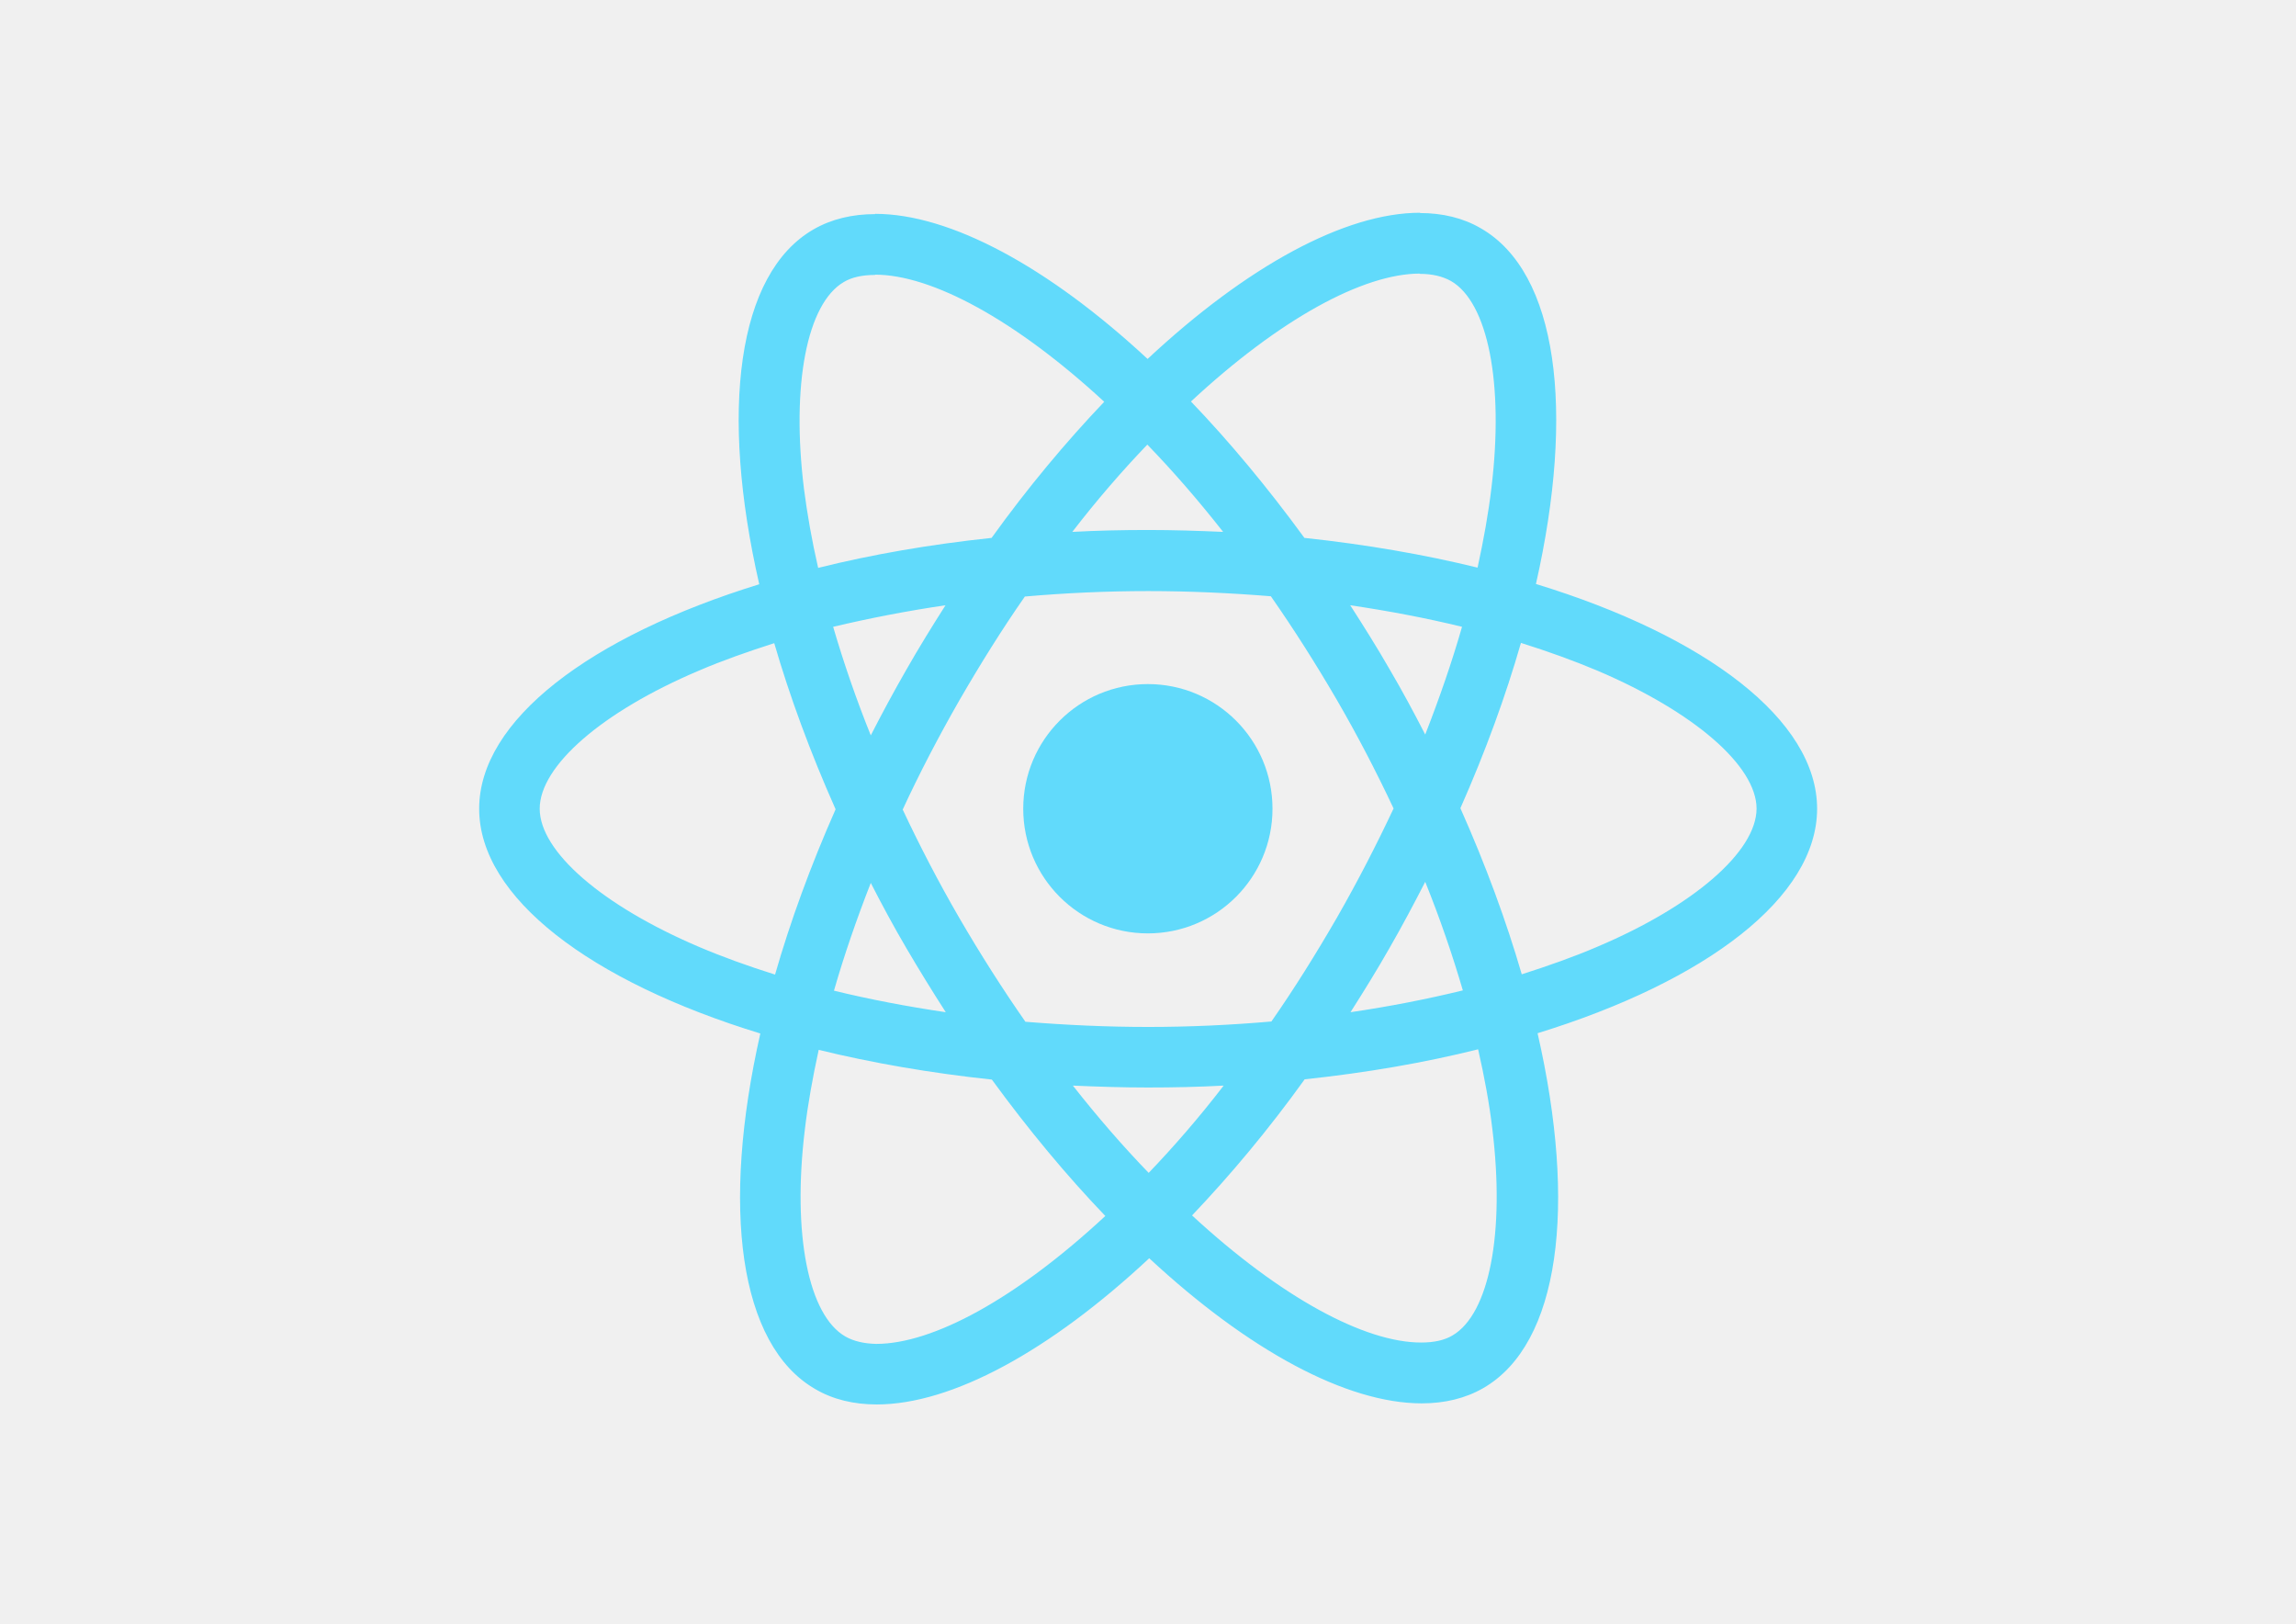
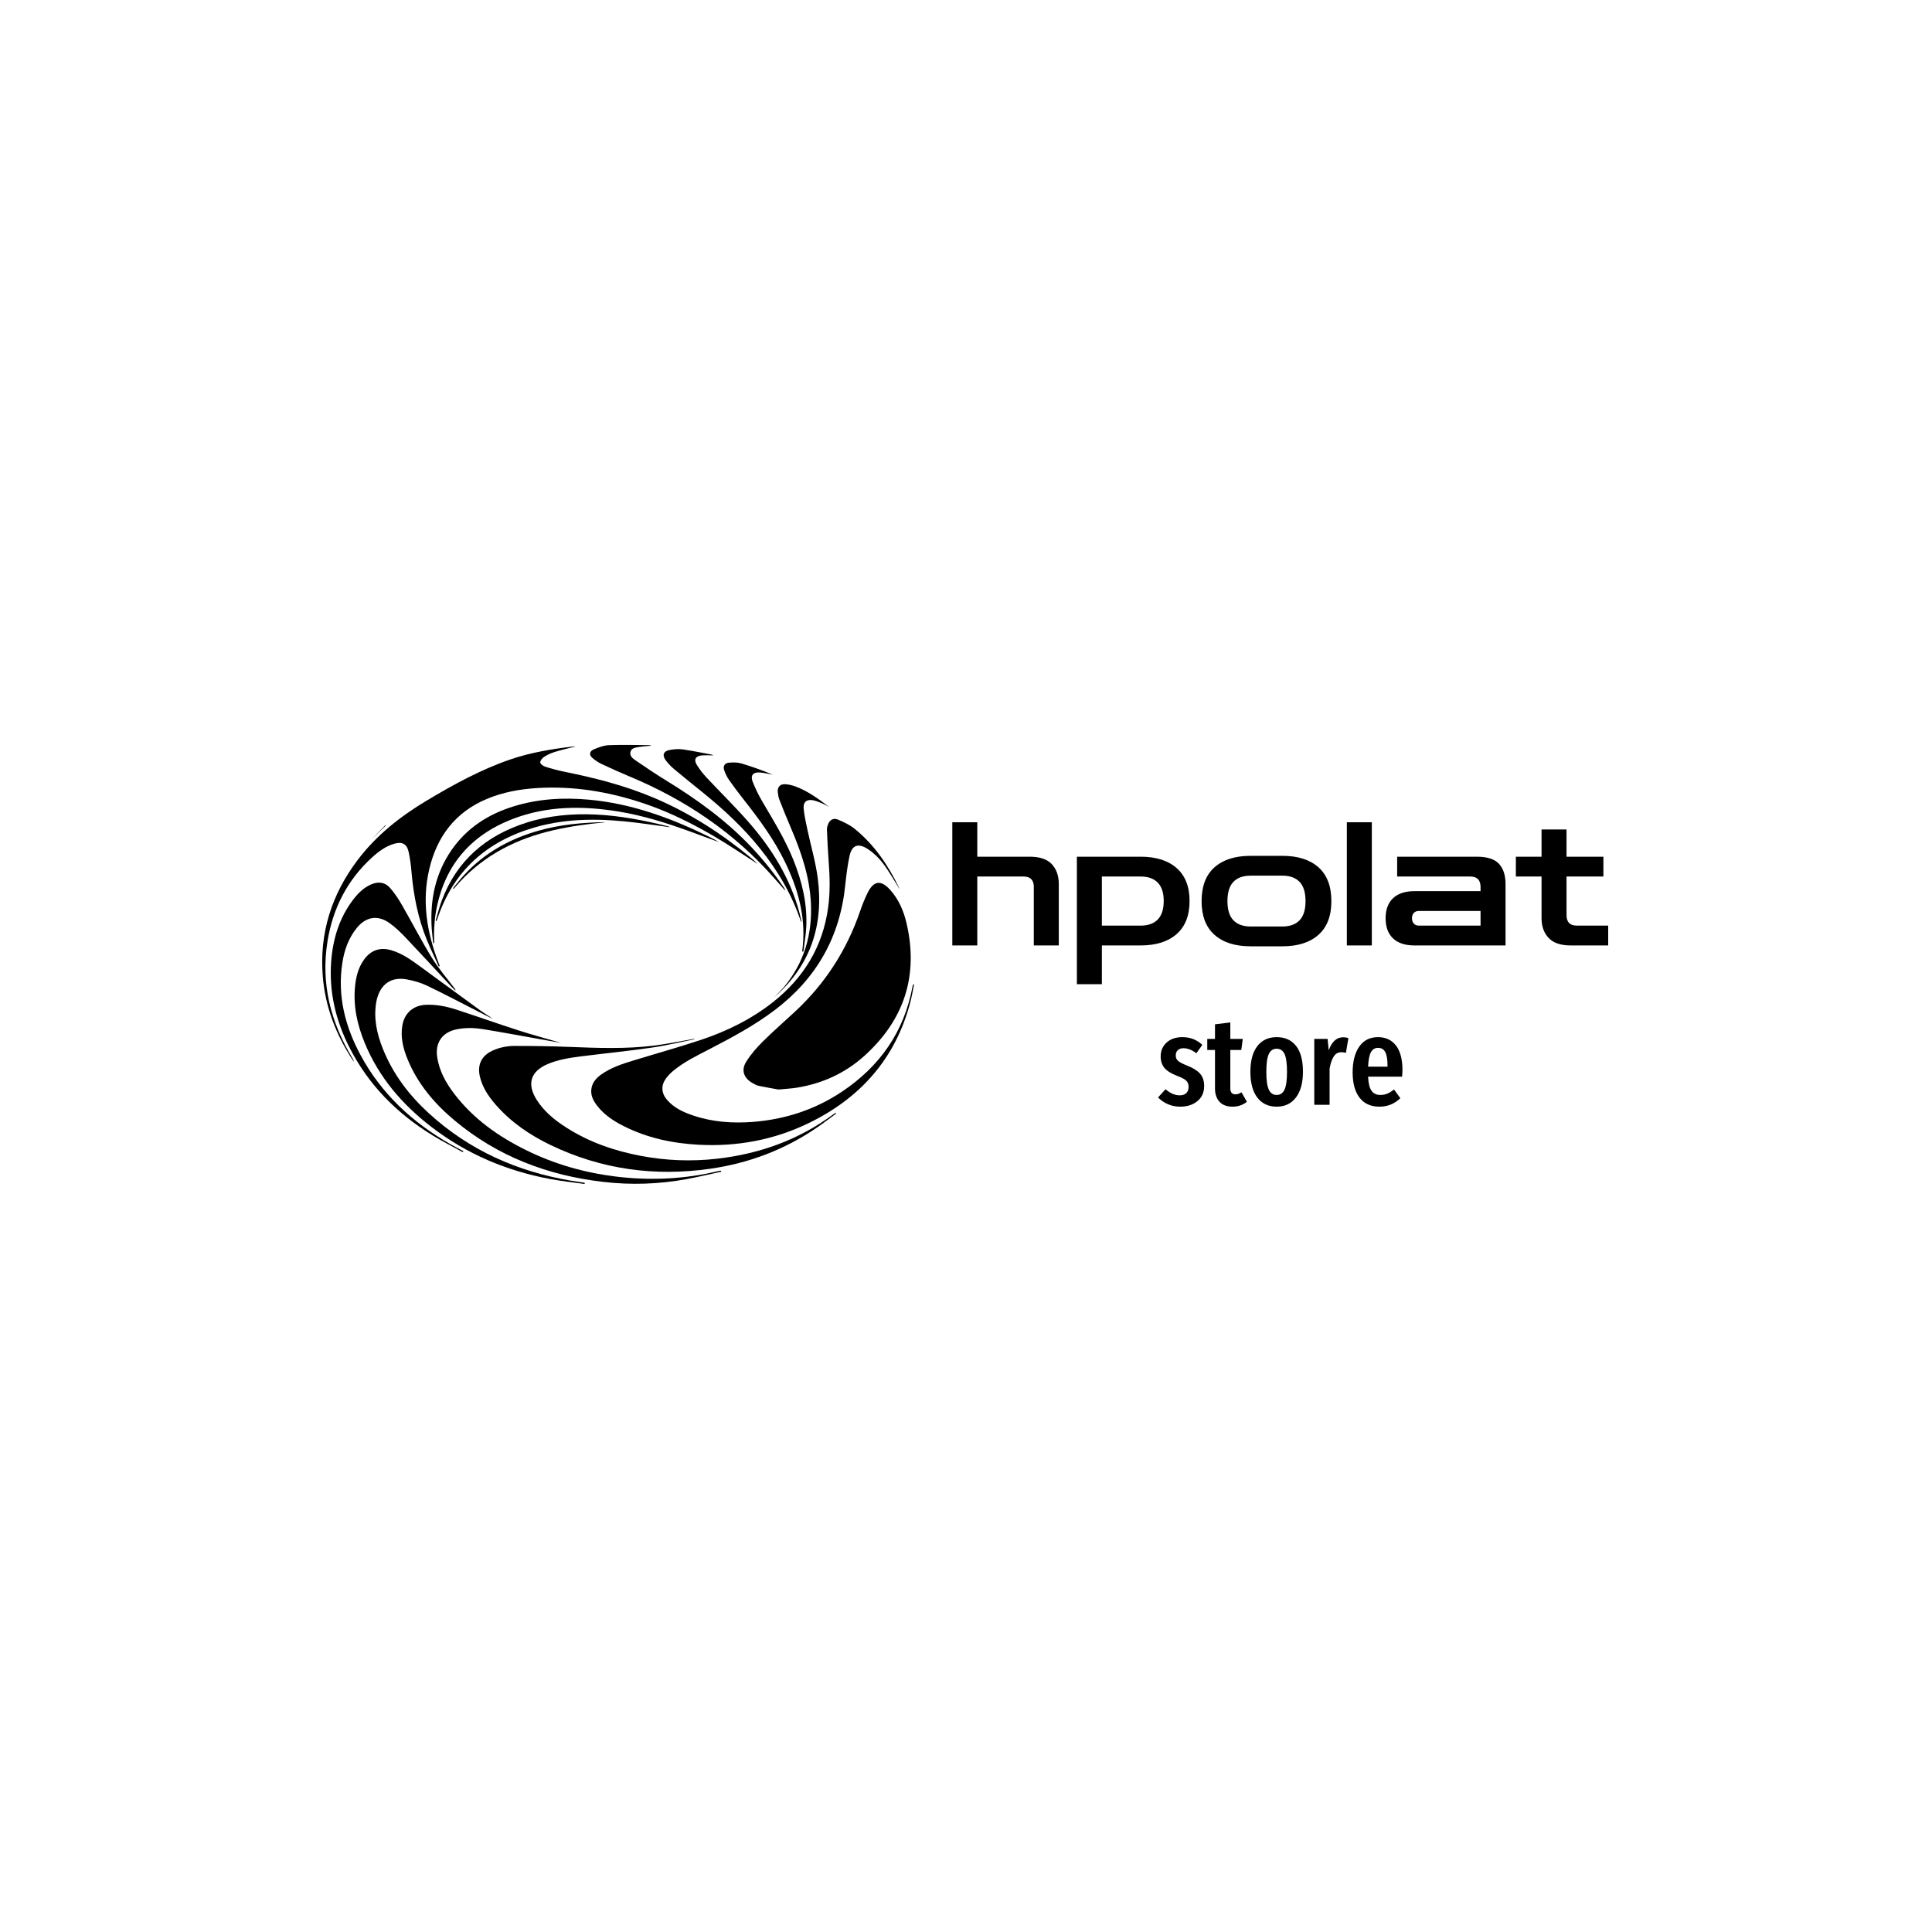
- <svg xmlns="http://www.w3.org/2000/svg" viewBox="0 0 841.9 595.3">
-   <g fill="#61DAFB">
-     <path d="M666.3 296.5c0-32.5-40.7-63.3-103.1-82.4 14.4-63.6 8-114.2-20.2-130.4-6.5-3.8-14.1-5.6-22.4-5.6v22.3c4.6 0 8.3.9 11.4 2.6 13.6 7.8 19.5 37.5 14.9 75.7-1.1 9.4-2.9 19.3-5.1 29.4-19.6-4.8-41-8.5-63.5-10.9-13.5-18.5-27.5-35.3-41.6-50 32.6-30.3 63.2-46.9 84-46.9V78c-27.5 0-63.5 19.6-99.9 53.6-36.4-33.8-72.4-53.2-99.9-53.2v22.3c20.7 0 51.4 16.5 84 46.6-14 14.7-28 31.4-41.3 49.9-22.6 2.4-44 6.1-63.6 11-2.3-10-4-19.7-5.2-29-4.7-38.2 1.1-67.9 14.6-75.8 3-1.8 6.9-2.6 11.5-2.6V78.5c-8.4 0-16 1.8-22.6 5.6-28.1 16.2-34.4 66.7-19.9 130.1-62.2 19.2-102.7 49.9-102.7 82.3 0 32.5 40.7 63.3 103.1 82.4-14.4 63.6-8 114.2 20.2 130.4 6.5 3.8 14.1 5.6 22.5 5.6 27.5 0 63.5-19.6 99.9-53.6 36.4 33.8 72.4 53.2 99.9 53.2 8.4 0 16-1.8 22.6-5.6 28.1-16.2 34.4-66.7 19.9-130.1 62-19.1 102.5-49.9 102.5-82.3zm-130.2-66.7c-3.7 12.9-8.3 26.2-13.5 39.5-4.1-8-8.4-16-13.1-24-4.6-8-9.5-15.8-14.4-23.4 14.2 2.1 27.9 4.7 41 7.9zm-45.8 106.5c-7.8 13.5-15.8 26.3-24.1 38.2-14.9 1.3-30 2-45.2 2-15.1 0-30.2-.7-45-1.9-8.3-11.9-16.4-24.6-24.2-38-7.6-13.1-14.5-26.4-20.8-39.8 6.2-13.4 13.2-26.8 20.7-39.9 7.8-13.5 15.8-26.3 24.1-38.2 14.9-1.3 30-2 45.2-2 15.1 0 30.2.7 45 1.9 8.3 11.9 16.4 24.6 24.2 38 7.6 13.1 14.5 26.4 20.8 39.8-6.3 13.4-13.2 26.8-20.7 39.9zm32.3-13c5.4 13.4 10 26.8 13.8 39.8-13.1 3.2-26.9 5.9-41.2 8 4.9-7.7 9.8-15.6 14.4-23.7 4.6-8 8.9-16.1 13-24.1zM421.2 430c-9.3-9.6-18.6-20.3-27.8-32 9 .4 18.2.7 27.5.7 9.4 0 18.7-.2 27.8-.7-9 11.7-18.3 22.4-27.5 32zm-74.4-58.9c-14.2-2.1-27.9-4.7-41-7.9 3.7-12.9 8.3-26.2 13.5-39.5 4.1 8 8.4 16 13.1 24 4.7 8 9.5 15.8 14.4 23.4zM420.7 163c9.3 9.6 18.6 20.3 27.8 32-9-.4-18.2-.7-27.5-.7-9.4 0-18.7.2-27.8.7 9-11.7 18.3-22.4 27.5-32zm-74 58.9c-4.9 7.7-9.8 15.6-14.4 23.7-4.6 8-8.9 16-13 24-5.4-13.4-10-26.8-13.8-39.8 13.1-3.1 26.9-5.8 41.2-7.9zm-90.5 125.2c-35.4-15.1-58.3-34.9-58.3-50.6 0-15.7 22.9-35.6 58.3-50.6 8.6-3.7 18-7 27.7-10.1 5.7 19.6 13.2 40 22.5 60.9-9.2 20.8-16.6 41.1-22.2 60.6-9.9-3.1-19.3-6.5-28-10.2zM310 490c-13.6-7.8-19.5-37.5-14.9-75.7 1.1-9.4 2.9-19.3 5.1-29.4 19.6 4.8 41 8.5 63.5 10.9 13.5 18.5 27.5 35.3 41.6 50-32.6 30.3-63.2 46.9-84 46.9-4.5-.1-8.3-1-11.3-2.7zm237.2-76.2c4.7 38.2-1.1 67.9-14.6 75.8-3 1.8-6.9 2.6-11.5 2.6-20.7 0-51.4-16.5-84-46.6 14-14.7 28-31.4 41.3-49.9 22.6-2.4 44-6.1 63.6-11 2.3 10.1 4.1 19.8 5.2 29.1zm38.5-66.7c-8.6 3.7-18 7-27.7 10.1-5.7-19.6-13.2-40-22.5-60.9 9.2-20.8 16.6-41.1 22.2-60.6 9.9 3.1 19.3 6.5 28.1 10.2 35.4 15.1 58.3 34.9 58.3 50.6-.1 15.7-23 35.6-58.4 50.6zM320.8 78.4z" />
-     <circle cx="420.9" cy="296.5" r="45.7" />
-     <path d="M520.5 78.1z" />
+ <svg xmlns="http://www.w3.org/2000/svg" version="1.1" width="1500" height="1500" viewBox="0 0 1500 1500">
+   <rect width="1500" height="1500" fill="#ffffff" />
+   <g transform="matrix(0.6666667,0,0,0.6666667,249.3939,578.3043)">
+     <svg viewBox="0 0 396 136" data-background-color="#ffffff" preserveAspectRatio="xMidYMid meet" height="515" width="1500">
+       <g id="tight-bounds" transform="matrix(1,0,0,1,0.24,0.01148984)">
+         <svg viewBox="0 0 395.52 135.05" height="135.05" width="395.52">
+           <g>
+             <svg viewBox="0 0 775.445 264.776" height="135.05" width="395.52">
+               <g transform="matrix(1,0,0,1,379.9248,46.63925)">
+                 <svg viewBox="0 0 395.52 171.497" height="171.497" width="395.52">
+                   <g id="textblocktransform">
+                     <svg viewBox="0 0 395.52 171.497" height="171.497" width="395.52" id="textblock">
+                       <g>
+                         <svg viewBox="0 0 395.52 97.659" height="97.659" width="395.52">
+                           <g transform="matrix(1,0,0,1,0,0)">
+                             <svg width="395.52" viewBox="2.75 -35.75 190.34 47" height="97.659" data-palette-color="url(#38d9abcd-1059-4b3d-a89b-5a99ee45ab41)" />
+                           </g>
+                         </svg>
+                       </g>
+                       <g transform="matrix(1,0,0,1,124.0648,120.7143)">
+                         <svg viewBox="0 0 147.39 50.783" height="50.783" width="147.39">
+                           <g transform="matrix(1,0,0,1,0,0)">
+                             <svg width="147.39" viewBox="0.4 -33.05 98.09 33.8" height="50.783" data-palette-color="#ef5b2a">
+                               <path d="M10.2-27.15Q14.9-27.15 18.15-24.05L18.15-24.05 15.8-20.7Q14.4-21.7 13.15-22.2 11.9-22.7 10.6-22.7L10.6-22.7Q9.15-22.7 8.33-21.93 7.5-21.15 7.5-19.8L7.5-19.8Q7.5-18.45 8.43-17.63 9.35-16.8 12.15-15.7L12.15-15.7Q15.6-14.35 17.25-12.5 18.9-10.65 18.9-7.55L18.9-7.55Q18.9-3.7 16.2-1.48 13.5 0.75 9.35 0.75L9.35 0.75Q6.65 0.75 4.38-0.23 2.1-1.2 0.4-2.95L0.4-2.95 3.4-6.25Q6.2-3.8 9.1-3.8L9.1-3.8Q10.75-3.8 11.7-4.67 12.65-5.55 12.65-7.1L12.65-7.1Q12.65-8.25 12.25-8.97 11.85-9.7 10.85-10.33 9.85-10.95 7.85-11.7L7.85-11.7Q4.4-13.05 2.93-14.85 1.45-16.65 1.45-19.45L1.45-19.45Q1.45-22.8 3.83-24.98 6.2-27.15 10.2-27.15L10.2-27.15ZM33.9-5L36.05-1.2Q33.6 0.75 30.3 0.75L30.3 0.75Q26.85 0.75 25.05-1.23 23.25-3.2 23.25-6.6L23.25-6.6 23.25-22 20.15-22 20.15-26.45 23.25-26.45 23.25-32.3 29.4-33.05 29.4-26.45 34.4-26.45 33.8-22 29.4-22 29.4-6.6Q29.4-4.2 31.45-4.2L31.45-4.2Q32.1-4.2 32.6-4.38 33.1-4.55 33.9-5L33.9-5ZM48-27.15Q53-27.15 55.77-23.65 58.55-20.15 58.55-13.25L58.55-13.25Q58.55-6.65 55.75-2.95 52.95 0.75 48 0.75L48 0.75Q43.05 0.75 40.25-2.88 37.45-6.5 37.45-13.25L37.45-13.25Q37.45-19.95 40.25-23.55 43.05-27.15 48-27.15L48-27.15ZM48-22.5Q45.85-22.5 44.85-20.38 43.85-18.25 43.85-13.25L43.85-13.25Q43.85-8.2 44.85-6.08 45.85-3.95 48-3.95L48-3.95Q50.15-3.95 51.15-6.08 52.15-8.2 52.15-13.25L52.15-13.25Q52.15-18.3 51.15-20.4 50.15-22.5 48-22.5L48-22.5ZM74.74-27.1Q75.89-27.1 76.79-26.75L76.79-26.75 75.79-20.85Q74.79-21.1 73.94-21.1L73.94-21.1Q72.04-21.1 70.94-19.45 69.84-17.8 69.24-14.55L69.24-14.55 69.24 0 63.09 0 63.09-26.45 68.44-26.45 68.89-21.85Q70.74-27.1 74.74-27.1L74.74-27.1ZM98.49-13.85Q98.49-13.4 98.34-11.3L98.34-11.3 84.69-11.3Q84.89-7.2 86.12-5.58 87.34-3.95 89.59-3.95L89.59-3.95Q91.14-3.95 92.39-4.48 93.64-5 95.09-6.15L95.09-6.15 97.64-2.65Q94.14 0.75 89.24 0.75L89.24 0.75Q84.04 0.75 81.27-2.85 78.49-6.45 78.49-13L78.49-13Q78.49-19.55 81.14-23.35 83.79-27.15 88.64-27.15L88.64-27.15Q93.29-27.15 95.89-23.78 98.49-20.4 98.49-13.85L98.49-13.85ZM92.49-15.3L92.49-15.65Q92.49-19.4 91.59-21.13 90.69-22.85 88.69-22.85L88.69-22.85Q86.84-22.85 85.87-21.18 84.89-19.5 84.69-15.3L84.69-15.3 92.49-15.3Z" opacity="1" transform="matrix(1,0,0,1,0,0)" fill="#000000" class="slogan-text-1" data-fill-palette-color="secondary" id="text-1" />
+                             </svg>
+                           </g>
+                         </svg>
+                       </g>
+                     </svg>
+                   </g>
+                 </svg>
+               </g>
+               <g>
+                 <svg viewBox="0 0 356.87 264.776" height="264.776" width="356.87">
+                   <g>
+                     <svg version="1.1" x="0" y="0" viewBox="5.132 16.711 89.736 66.578" enable-background="new 0 0 100 100" xml:space="preserve" height="264.776" width="356.87" class="icon-icon-0" data-fill-palette-color="accent" id="icon-0">
+                       <g fill="#301c3b" data-fill-palette-color="accent">
+                         <g fill="#301c3b" data-fill-palette-color="accent">
+                           <path fill-rule="evenodd" clip-rule="evenodd" d="M74.326 68.963C73.528 68.818 72.426 68.64 71.334 68.408 70.993 68.337 70.667 68.153 70.36 67.976 69.035 67.209 68.614 66.022 69.43 64.729 70.123 63.626 71.003 62.612 71.931 61.692 73.525 60.11 75.228 58.635 76.871 57.104 81.423 52.863 84.683 47.791 86.695 41.904 87.023 40.946 87.401 39.996 87.853 39.092 88.751 37.304 89.853 37.165 91.197 38.635 92.517 40.08 93.28 41.837 93.719 43.704 95.587 51.668 93.383 58.396 87.348 63.847 84.443 66.473 80.975 68.055 77.098 68.683 76.294 68.814 75.471 68.851 74.326 68.963" fill="#000000" data-fill-palette-color="accent" />
+                           <path fill-rule="evenodd" clip-rule="evenodd" d="M92.634 38.514C91.981 37.465 91.342 36.361 90.622 35.313 89.883 34.237 89.012 33.264 87.907 32.535 86.401 31.54 85.435 31.873 85.07 33.62 84.768 35.063 84.586 36.537 84.434 38.007 83.631 45.858 80.055 52.127 73.782 56.891 70.671 59.252 67.247 61.079 63.797 62.868 61.899 63.85 59.968 64.783 58.311 66.165A6.5 6.5 0 0 0 57.252 67.29C56.489 68.335 56.544 69.488 57.38 70.481 58.454 71.761 59.917 72.415 61.451 72.926 64.373 73.9 67.39 74.107 70.434 73.872 75.32 73.492 79.863 72.013 83.947 69.282 89.682 65.447 93.363 60.208 94.635 53.362 94.657 53.243 94.697 53.129 94.729 53.013L94.868 53.042C94.687 53.914 94.544 54.795 94.321 55.655 92.086 64.235 86.751 70.248 78.868 74.067 73.602 76.618 68.002 77.648 62.156 77.331 58.2 77.115 54.39 76.301 50.833 74.503 49.328 73.743 47.924 72.826 46.865 71.479 46.21 70.645 45.731 69.739 45.99 68.621 46.192 67.751 46.777 67.153 47.472 66.661 48.918 65.64 50.582 65.094 52.251 64.582 55.654 63.537 59.089 62.585 62.466 61.465 66.444 60.148 70.182 58.319 73.493 55.702 78.146 52.023 81.022 47.306 81.84 41.393 82.156 39.102 82.107 36.805 81.93 34.503A139 139 0 0 1 81.659 29.541C81.647 29.252 81.75 28.94 81.864 28.666 82.116 28.067 82.672 27.756 83.314 28.029 84.205 28.406 85.12 28.831 85.863 29.433 88.87 31.869 90.98 35.005 92.64 38.464 92.651 38.49 92.632 38.53 92.634 38.514" fill="#000000" data-fill-palette-color="accent" />
+                           <path fill-rule="evenodd" clip-rule="evenodd" d="M43.539 16.952C42.475 17.227 41.416 17.466 40.38 17.784A6.5 6.5 0 0 0 38.79 18.522C38.509 18.701 38.196 19.072 38.193 19.359 38.192 19.58 38.619 19.912 38.916 20.006 39.88 20.313 40.863 20.581 41.855 20.781 46.541 21.727 51.155 22.908 55.567 24.793 60.805 27.031 65.547 30.063 69.937 33.67 70.348 34.008 70.758 34.348 71.127 34.745L67.852 32.616C63.339 29.687 58.639 27.137 53.503 25.452 48.42 23.785 43.226 22.94 37.873 23.246 35.21 23.398 32.599 23.859 30.119 24.894 25.312 26.899 22.53 30.6 21.362 35.569 20.216 40.447 21.008 45.163 22.776 49.765 22.838 49.924 22.896 50.085 22.956 50.245L22.813 50.307C22.214 48.986 21.576 47.679 21.024 46.337 19.659 43.011 18.981 39.526 18.671 35.956A23.5 23.5 0 0 0 18.241 32.943C17.974 31.722 17.255 31.341 16.052 31.698 14.757 32.083 13.689 32.867 12.71 33.757 8.939 37.189 6.745 41.488 5.938 46.486 4.912 52.837 6.388 58.687 9.674 64.138 9.782 64.32 9.89 64.498 9.937 64.727 9.884 64.663 9.825 64.602 9.779 64.533 7.215 60.638 5.58 56.401 5.215 51.735 4.705 45.214 6.568 39.374 10.497 34.177 13.339 30.419 16.963 27.557 20.975 25.158 25.031 22.732 29.164 20.458 33.658 18.917 36.744 17.858 39.939 17.341 43.163 16.952 43.285 16.939 43.411 16.952 43.539 16.952" fill="#000000" data-fill-palette-color="accent" />
+                           <path fill-rule="evenodd" clip-rule="evenodd" d="M61.55 61.343C59.39 61.775 57.242 62.303 55.066 62.616 51.52 63.128 47.954 63.486 44.399 63.932 42.685 64.149 40.973 64.41 39.361 65.083 36.729 66.186 36.122 68.107 37.654 70.527 38.775 72.299 40.369 73.589 42.107 74.704 45.589 76.943 49.43 78.263 53.472 79.027 57.301 79.75 61.16 79.894 65.032 79.45 71.435 78.716 77.33 76.613 82.554 72.775 82.691 72.673 82.834 72.587 82.975 72.492 83.002 72.533 83.032 72.571 83.06 72.611 82.066 73.336 81.089 74.088 80.073 74.78 75.207 78.1 69.831 80.128 64.011 80.968 55.586 82.184 47.486 81.089 39.788 77.393 36.628 75.875 33.759 73.928 31.437 71.26 30.339 69.999 29.414 68.632 29.033 66.966 28.634 65.221 29.283 63.855 30.898 63.093 31.998 62.574 33.182 62.348 34.377 62.351 37.141 62.353 39.906 62.393 42.667 62.503 46.913 62.673 51.16 62.829 55.39 62.309 57.45 62.054 59.489 61.622 61.536 61.27z" fill="#000000" data-fill-palette-color="accent" />
+                           <path fill-rule="evenodd" clip-rule="evenodd" d="M65.631 81.426C63.879 81.803 62.135 82.223 60.373 82.549A42.4 42.4 0 0 1 47.745 82.966C39.341 81.999 31.708 79.104 25.171 73.624 22.13 71.077 19.604 68.096 18.079 64.378 17.404 62.731 16.974 61.027 17.289 59.219 17.612 57.367 18.956 56.202 20.835 56.118 22.428 56.047 23.963 56.358 25.458 56.843 28.605 57.867 31.726 58.979 34.877 59.991 37.074 60.696 39.305 61.298 41.366 61.899 40.358 61.72 39.18 61.508 38.002 61.301 35.18 60.8 32.361 60.271 29.532 59.813 28.175 59.593 26.799 59.559 25.434 59.854 23.32 60.312 22.246 61.877 22.566 64.03 22.882 66.156 23.892 67.964 25.17 69.634 28.063 73.414 31.84 76.08 36.061 78.161 40.363 80.283 44.916 81.58 49.677 82.16 54.914 82.796 60.101 82.556 65.236 81.319 65.355 81.292 65.479 81.283 65.6 81.265z" fill="#000000" data-fill-palette-color="accent" />
+                           <path fill-rule="evenodd" clip-rule="evenodd" d="M44.913 83.289C43.169 83.039 41.414 82.853 39.685 82.529 33.083 81.299 27.044 78.747 21.703 74.645 17.257 71.232 13.703 67.086 11.558 61.847 10.431 59.092 9.807 56.236 10.122 53.236 10.275 51.783 10.639 50.393 11.527 49.196 12.548 47.819 13.925 47.361 15.588 47.838 17.213 48.306 18.565 49.274 19.906 50.248 22.99 52.491 26.055 54.76 29.141 56.999 29.738 57.433 30.393 57.785 30.982 58.248 30.324 57.916 29.663 57.587 29.006 57.252 26.34 55.895 23.694 54.494 20.996 53.204 20.046 52.748 18.99 52.455 17.95 52.264 15.121 51.747 13.704 53.531 13.325 55.743 12.906 58.195 13.43 60.531 14.335 62.796 15.866 66.629 18.307 69.83 21.331 72.591 27.486 78.21 34.787 81.429 42.955 82.8 43.615 82.913 44.279 83.003 44.941 83.105z" fill="#000000" data-fill-palette-color="accent" />
+                           <path fill-rule="evenodd" clip-rule="evenodd" d="M26.441 78.456C24.935 77.625 23.396 76.85 21.929 75.953 16.472 72.621 12.11 68.233 9.212 62.482 7.166 58.423 6.156 54.124 6.495 49.567 6.753 46.091 7.745 42.85 9.92 40.056 10.614 39.164 11.417 38.377 12.469 37.9 13.629 37.375 14.65 37.5 15.482 38.459 16.163 39.246 16.738 40.141 17.259 41.046 18.778 43.684 20.167 46.4 21.762 48.989 22.777 50.635 24.067 52.111 25.232 53.663 25.291 53.739 25.346 53.816 25.334 53.957 25.145 53.78 24.947 53.613 24.771 53.426 22.437 50.92 20.123 48.396 17.767 45.911 17.022 45.125 16.224 44.365 15.348 43.735 13.556 42.445 11.755 42.758 10.361 44.486 9.114 46.028 8.484 47.835 8.187 49.759 7.418 54.738 8.595 59.358 10.935 63.716 14.088 69.591 18.79 73.93 24.523 77.22 25.185 77.6 25.866 77.95 26.538 78.313 26.504 78.36 26.473 78.408 26.441 78.456" fill="#000000" data-fill-palette-color="accent" />
+                           <path fill-rule="evenodd" clip-rule="evenodd" d="M21.966 46.788C21.889 46.054 21.789 45.32 21.74 44.583 21.457 40.259 22.268 36.203 24.783 32.594 27.09 29.286 30.303 27.231 34.102 26.047 37.87 24.874 41.729 24.66 45.64 25.023 52.036 25.615 57.948 27.77 63.661 30.572 64.202 30.838 64.744 31.105 65.255 31.438L61.132 29.924C57.532 28.606 53.889 27.439 50.093 26.819 44.648 25.929 39.246 25.931 34.016 27.943 27.43 30.476 23.505 35.242 22.341 42.229 22.215 42.983 22.151 43.753 22.112 44.517 22.074 45.265 22.104 46.015 22.104 46.764z" fill="#000000" data-fill-palette-color="accent" />
+                           <path fill-rule="evenodd" clip-rule="evenodd" d="M75.267 38.73C74.745 38.138 74.221 37.547 73.701 36.955 67.639 30.046 60.232 25.045 51.784 21.521A104 104 0 0 1 47.541 19.633 6.6 6.6 0 0 1 46.116 18.703C45.572 18.242 45.631 17.684 46.302 17.397 47.029 17.086 47.819 16.783 48.593 16.752 50.637 16.669 52.687 16.735 54.736 16.745 54.796 16.745 54.857 16.78 55.043 16.836 54.318 16.906 53.72 16.929 53.138 17.03 52.641 17.116 52.038 17.167 51.877 17.76 51.716 18.354 52.181 18.746 52.596 19.029 54.138 20.083 55.686 21.132 57.278 22.107 61.978 24.984 66.412 28.195 70.213 32.219A49 49 0 0 1 75.156 38.387C75.221 38.484 75.274 38.588 75.333 38.689z" fill="#000000" data-fill-palette-color="accent" />
+                           <path fill-rule="evenodd" clip-rule="evenodd" d="M81.998 26.127C81.645 25.942 81.303 25.733 80.936 25.578 80.513 25.399 80.078 25.227 79.631 25.122 78.656 24.893 78.046 25.336 78.129 26.338 78.221 27.412 78.471 28.476 78.694 29.535 79.216 32.005 79.946 34.446 80.27 36.94 81.194 44.036 79.181 50.145 73.705 54.941 73.951 54.69 74.201 54.445 74.441 54.187 74.698 53.916 74.957 53.643 75.196 53.357 78.224 49.69 79.448 45.443 79.231 40.738 79.044 36.74 77.788 33.027 76.233 29.39A152 152 0 0 1 74.459 25.043C74.317 24.684 74.248 24.286 74.208 23.9 74.126 23.1 74.564 22.614 75.367 22.673A5.6 5.6 0 0 1 76.87 23.007C78.772 23.713 80.395 24.906 81.998 26.127" fill="#000000" data-fill-palette-color="accent" />
+                           <path fill-rule="evenodd" clip-rule="evenodd" d="M77.751 43.611C76.375 39.438 74.234 35.824 71.581 32.5 69.055 29.334 66.114 26.587 62.975 24.042 61.465 22.818 59.949 21.604 58.458 20.357A8 8 0 0 1 57.247 19.082C56.629 18.268 56.858 17.651 57.862 17.473 58.487 17.363 59.151 17.302 59.773 17.39 61.235 17.596 62.681 17.903 64.133 18.172 64.212 18.187 64.286 18.229 64.472 18.301 63.782 18.301 63.21 18.256 62.648 18.311 61.744 18.4 61.443 18.937 61.919 19.718A12 12 0 0 0 63.409 21.661C65.489 23.89 67.676 26.023 69.689 28.311 73.283 32.392 76.109 36.932 77.516 42.253 77.611 42.614 77.688 42.979 77.767 43.343 77.779 43.394 77.763 43.448 77.751 43.611" fill="#000000" data-fill-palette-color="accent" />
+                           <path fill-rule="evenodd" clip-rule="evenodd" d="M77.906 48.028C77.941 47.73 77.982 47.432 78.01 47.132 78.43 42.601 77.231 38.416 75.269 34.397 73.619 31.012 71.399 28.002 69.082 25.056A67 67 0 0 1 66.811 22.017 6 6 0 0 1 66.081 20.541C65.872 19.955 66.154 19.463 66.769 19.409 67.397 19.354 68.072 19.343 68.665 19.517A48 48 0 0 1 73.441 21.221C72.763 21.106 72.088 20.929 71.406 20.891 70.464 20.838 70.041 21.357 70.383 22.247A21.4 21.4 0 0 0 71.896 25.355C73.573 28.211 75.316 31.029 76.559 34.116 77.89 37.424 78.715 40.834 78.52 44.425 78.455 45.638 78.236 46.843 78.085 48.051A4 4 0 0 1 77.906 48.028" fill="#000000" data-fill-palette-color="accent" />
+                           <path fill-rule="evenodd" clip-rule="evenodd" d="M22.331 43.36C22.637 42.347 22.886 41.313 23.256 40.324 25.539 34.222 29.991 30.447 36.097 28.502 39.497 27.419 43 27.109 46.554 27.268 50.275 27.435 53.905 28.149 57.508 29.038 57.603 29.062 57.694 29.112 57.902 29.197 56.173 28.963 54.573 28.733 52.968 28.53 47.749 27.873 42.548 27.734 37.425 29.199 30.075 31.302 24.986 35.826 22.562 43.176L22.483 43.405C22.432 43.392 22.381 43.375 22.331 43.36" fill="#000000" data-fill-palette-color="accent" />
+                           <path fill-rule="evenodd" clip-rule="evenodd" d="M48.016 28.454C45.354 28.696 42.729 29.062 40.138 29.659 34.663 30.919 29.831 33.346 25.969 37.515 25.661 37.848 25.369 38.193 25.069 38.532L24.965 38.445C25.492 37.811 25.996 37.157 26.549 36.547 29.682 33.093 33.592 30.928 38.046 29.686 41.227 28.798 44.486 28.498 47.773 28.425 47.854 28.424 47.935 28.444 48.016 28.454" fill="#000000" data-fill-palette-color="accent" />
+                           <path fill-rule="evenodd" clip-rule="evenodd" d="M14.697 28.899L12.692 30.95 14.766 28.944C14.743 28.929 14.719 28.915 14.697 28.899" fill="#000000" data-fill-palette-color="accent" />
+                         </g>
+                       </g>
+                     </svg>
+                   </g>
+                 </svg>
+               </g>
+             </svg>
+           </g>
+           <defs />
+           <mask id="aac5b7b4-91e9-4e70-aadc-856d2818a176">
+             <g id="SvgjsG2432">
+               <svg viewBox="0 0 395.52 135.05" height="135.05" width="395.52">
+                 <g>
+                   <svg viewBox="0 0 775.445 264.776" height="135.05" width="395.52">
+                     <g transform="matrix(1,0,0,1,379.9248,46.63925)">
+                       <svg viewBox="0 0 395.52 171.497" height="171.497" width="395.52">
+                         <g id="SvgjsG2431">
+                           <svg viewBox="0 0 395.52 171.497" height="171.497" width="395.52" id="SvgjsSvg2430">
+                             <g>
+                               <svg viewBox="0 0 395.52 97.659" height="97.659" width="395.52">
+                                 <g transform="matrix(1,0,0,1,0,0)">
+                                   <svg width="395.52" viewBox="2.75 -35.75 190.34 47" height="97.659" data-palette-color="url(#38d9abcd-1059-4b3d-a89b-5a99ee45ab41)">
+                                     <path d="M10 0L2.75 0 2.75-35.75 10-35.75 10-25.75 25.2-25.75Q29.6-25.75 31.63-23.58 33.65-21.4 33.65-17.85L33.65-17.85 33.65 0 26.4 0 26.4-17Q26.4-20 23.4-20L23.4-20 10-20 10 0ZM46.15 11.25L38.9 11.25 38.9-25.75 57.4-25.75Q64.1-25.75 67.85-22.45 71.6-19.15 71.6-12.9L71.6-12.9Q71.6-6.6 67.85-3.3 64.1 0 57.4 0L57.4 0 46.15 0 46.15 11.25ZM57.4-20L57.4-20 46.15-20 46.15-5.75 57.4-5.75Q60.65-5.75 62.37-7.53 64.1-9.3 64.1-12.9L64.1-12.9Q64.1-16.45 62.37-18.23 60.65-20 57.4-20ZM98.55 0.25L89.3 0.25Q82.59 0.25 78.84-3.08 75.09-6.4 75.09-12.85L75.09-12.85Q75.09-19.35 78.84-22.68 82.59-26 89.3-26L89.3-26 98.55-26Q105.25-26 109-22.68 112.75-19.35 112.75-12.85L112.75-12.85Q112.75-6.4 109-3.08 105.25 0.25 98.55 0.25L98.55 0.25ZM89.3-5.5L89.3-5.5 98.55-5.5Q101.8-5.5 103.52-7.3 105.25-9.1 105.25-12.85L105.25-12.85Q105.25-16.65 103.52-18.45 101.8-20.25 98.55-20.25L98.55-20.25 89.3-20.25Q86.05-20.25 84.32-18.45 82.59-16.65 82.59-12.85L82.59-12.85Q82.59-9.1 84.32-7.3 86.05-5.5 89.3-5.5ZM124.49 0L117.24 0 117.24-35.75 124.49-35.75 124.49 0ZM163.29 0L136.84 0Q132.79 0 130.64-2.05 128.49-4.1 128.49-7.9L128.49-7.9Q128.49-11.65 130.64-13.7 132.79-15.75 136.84-15.75L136.84-15.75 156.04-15.75 156.04-16.95Q156.04-20 153.04-20L153.04-20 131.84-20 131.84-25.75 154.94-25.75Q159.49-25.75 161.39-23.68 163.29-21.6 163.29-17.85L163.29-17.85 163.29 0ZM138.14-5.75L138.14-5.75 156.04-5.75 156.04-10 138.14-10Q137.19-10 136.67-9.43 136.14-8.85 136.14-7.9L136.14-7.9Q136.14-6.95 136.67-6.35 137.19-5.75 138.14-5.75ZM193.09 0L182.19 0Q177.84 0 175.79-2.18 173.74-4.35 173.74-7.9L173.74-7.9 173.74-20 166.29-20 166.29-25.75 173.74-25.75 173.74-33.65 180.99-33.65 180.99-25.75 191.69-25.75 191.69-20 180.99-20 180.99-8.8Q180.99-5.75 183.99-5.75L183.99-5.75 193.09-5.75 193.09 0Z" opacity="1" transform="matrix(1,0,0,1,0,0)" fill="white" class="wordmark-text-0" id="SvgjsPath2429" />
+                                   </svg>
+                                 </g>
+                               </svg>
+                             </g>
+                             <g transform="matrix(1,0,0,1,124.0648,120.7143)">
+                               <svg viewBox="0 0 147.39 50.783" height="50.783" width="147.39">
+                                 <g transform="matrix(1,0,0,1,0,0)">
+                                   <svg width="147.39" viewBox="0.4 -33.05 98.09 33.8" height="50.783" data-palette-color="#ef5b2a">
+                                     <path d="M10.2-27.15Q14.9-27.15 18.15-24.05L18.15-24.05 15.8-20.7Q14.4-21.7 13.15-22.2 11.9-22.7 10.6-22.7L10.6-22.7Q9.15-22.7 8.33-21.93 7.5-21.15 7.5-19.8L7.5-19.8Q7.5-18.45 8.43-17.63 9.35-16.8 12.15-15.7L12.15-15.7Q15.6-14.35 17.25-12.5 18.9-10.65 18.9-7.55L18.9-7.55Q18.9-3.7 16.2-1.48 13.5 0.75 9.35 0.75L9.35 0.75Q6.65 0.75 4.38-0.23 2.1-1.2 0.4-2.95L0.4-2.95 3.4-6.25Q6.2-3.8 9.1-3.8L9.1-3.8Q10.75-3.8 11.7-4.67 12.65-5.55 12.65-7.1L12.65-7.1Q12.65-8.25 12.25-8.97 11.85-9.7 10.85-10.33 9.85-10.95 7.85-11.7L7.85-11.7Q4.4-13.05 2.93-14.85 1.45-16.65 1.45-19.45L1.45-19.45Q1.45-22.8 3.83-24.98 6.2-27.15 10.2-27.15L10.2-27.15ZM33.9-5L36.05-1.2Q33.6 0.75 30.3 0.75L30.3 0.75Q26.85 0.75 25.05-1.23 23.25-3.2 23.25-6.6L23.25-6.6 23.25-22 20.15-22 20.15-26.45 23.25-26.45 23.25-32.3 29.4-33.05 29.4-26.45 34.4-26.45 33.8-22 29.4-22 29.4-6.6Q29.4-4.2 31.45-4.2L31.45-4.2Q32.1-4.2 32.6-4.38 33.1-4.55 33.9-5L33.9-5ZM48-27.15Q53-27.15 55.77-23.65 58.55-20.15 58.55-13.25L58.55-13.25Q58.55-6.65 55.75-2.95 52.95 0.75 48 0.75L48 0.75Q43.05 0.75 40.25-2.88 37.45-6.5 37.45-13.25L37.45-13.25Q37.45-19.95 40.25-23.55 43.05-27.15 48-27.15L48-27.15ZM48-22.5Q45.85-22.5 44.85-20.38 43.85-18.25 43.85-13.25L43.85-13.25Q43.85-8.2 44.85-6.08 45.85-3.95 48-3.95L48-3.95Q50.15-3.95 51.15-6.08 52.15-8.2 52.15-13.25L52.15-13.25Q52.15-18.3 51.15-20.4 50.15-22.5 48-22.5L48-22.5ZM74.74-27.1Q75.89-27.1 76.79-26.75L76.79-26.75 75.79-20.85Q74.79-21.1 73.94-21.1L73.94-21.1Q72.04-21.1 70.94-19.45 69.84-17.8 69.24-14.55L69.24-14.55 69.24 0 63.09 0 63.09-26.45 68.44-26.45 68.89-21.85Q70.74-27.1 74.74-27.1L74.74-27.1ZM98.49-13.85Q98.49-13.4 98.34-11.3L98.34-11.3 84.69-11.3Q84.89-7.2 86.12-5.58 87.34-3.95 89.59-3.95L89.59-3.95Q91.14-3.95 92.39-4.48 93.64-5 95.09-6.15L95.09-6.15 97.64-2.65Q94.14 0.75 89.24 0.75L89.24 0.75Q84.04 0.75 81.27-2.85 78.49-6.45 78.49-13L78.49-13Q78.49-19.55 81.14-23.35 83.79-27.15 88.64-27.15L88.64-27.15Q93.29-27.15 95.89-23.78 98.49-20.4 98.49-13.85L98.49-13.85ZM92.49-15.3L92.49-15.65Q92.49-19.4 91.59-21.13 90.69-22.85 88.69-22.85L88.69-22.85Q86.84-22.85 85.87-21.18 84.89-19.5 84.69-15.3L84.69-15.3 92.49-15.3Z" opacity="1" transform="matrix(1,0,0,1,0,0)" fill="black" class="slogan-text-1" id="SvgjsPath2428" />
+                                   </svg>
+                                 </g>
+                               </svg>
+                             </g>
+                           </svg>
+                         </g>
+                       </svg>
+                     </g>
+                     <g>
+                       <svg viewBox="0 0 356.87 264.776" height="264.776" width="356.87">
+                         <g>
+                           <svg version="1.1" x="0" y="0" viewBox="5.132 16.711 89.736 66.578" enable-background="new 0 0 100 100" xml:space="preserve" height="264.776" width="356.87" class="icon-icon-0" data-fill-palette-color="accent" id="SvgjsSvg2427">
+                             <g fill="black">
+                               <g fill="black">
+                                 <path fill-rule="evenodd" clip-rule="evenodd" d="M74.326 68.963C73.528 68.818 72.426 68.64 71.334 68.408 70.993 68.337 70.667 68.153 70.36 67.976 69.035 67.209 68.614 66.022 69.43 64.729 70.123 63.626 71.003 62.612 71.931 61.692 73.525 60.11 75.228 58.635 76.871 57.104 81.423 52.863 84.683 47.791 86.695 41.904 87.023 40.946 87.401 39.996 87.853 39.092 88.751 37.304 89.853 37.165 91.197 38.635 92.517 40.08 93.28 41.837 93.719 43.704 95.587 51.668 93.383 58.396 87.348 63.847 84.443 66.473 80.975 68.055 77.098 68.683 76.294 68.814 75.471 68.851 74.326 68.963" fill="black" />
+                                 <path fill-rule="evenodd" clip-rule="evenodd" d="M92.634 38.514C91.981 37.465 91.342 36.361 90.622 35.313 89.883 34.237 89.012 33.264 87.907 32.535 86.401 31.54 85.435 31.873 85.07 33.62 84.768 35.063 84.586 36.537 84.434 38.007 83.631 45.858 80.055 52.127 73.782 56.891 70.671 59.252 67.247 61.079 63.797 62.868 61.899 63.85 59.968 64.783 58.311 66.165A6.5 6.5 0 0 0 57.252 67.29C56.489 68.335 56.544 69.488 57.38 70.481 58.454 71.761 59.917 72.415 61.451 72.926 64.373 73.9 67.39 74.107 70.434 73.872 75.32 73.492 79.863 72.013 83.947 69.282 89.682 65.447 93.363 60.208 94.635 53.362 94.657 53.243 94.697 53.129 94.729 53.013L94.868 53.042C94.687 53.914 94.544 54.795 94.321 55.655 92.086 64.235 86.751 70.248 78.868 74.067 73.602 76.618 68.002 77.648 62.156 77.331 58.2 77.115 54.39 76.301 50.833 74.503 49.328 73.743 47.924 72.826 46.865 71.479 46.21 70.645 45.731 69.739 45.99 68.621 46.192 67.751 46.777 67.153 47.472 66.661 48.918 65.64 50.582 65.094 52.251 64.582 55.654 63.537 59.089 62.585 62.466 61.465 66.444 60.148 70.182 58.319 73.493 55.702 78.146 52.023 81.022 47.306 81.84 41.393 82.156 39.102 82.107 36.805 81.93 34.503A139 139 0 0 1 81.659 29.541C81.647 29.252 81.75 28.94 81.864 28.666 82.116 28.067 82.672 27.756 83.314 28.029 84.205 28.406 85.12 28.831 85.863 29.433 88.87 31.869 90.98 35.005 92.64 38.464 92.651 38.49 92.632 38.53 92.634 38.514" fill="black" />
+                                 <path fill-rule="evenodd" clip-rule="evenodd" d="M43.539 16.952C42.475 17.227 41.416 17.466 40.38 17.784A6.5 6.5 0 0 0 38.79 18.522C38.509 18.701 38.196 19.072 38.193 19.359 38.192 19.58 38.619 19.912 38.916 20.006 39.88 20.313 40.863 20.581 41.855 20.781 46.541 21.727 51.155 22.908 55.567 24.793 60.805 27.031 65.547 30.063 69.937 33.67 70.348 34.008 70.758 34.348 71.127 34.745L67.852 32.616C63.339 29.687 58.639 27.137 53.503 25.452 48.42 23.785 43.226 22.94 37.873 23.246 35.21 23.398 32.599 23.859 30.119 24.894 25.312 26.899 22.53 30.6 21.362 35.569 20.216 40.447 21.008 45.163 22.776 49.765 22.838 49.924 22.896 50.085 22.956 50.245L22.813 50.307C22.214 48.986 21.576 47.679 21.024 46.337 19.659 43.011 18.981 39.526 18.671 35.956A23.5 23.5 0 0 0 18.241 32.943C17.974 31.722 17.255 31.341 16.052 31.698 14.757 32.083 13.689 32.867 12.71 33.757 8.939 37.189 6.745 41.488 5.938 46.486 4.912 52.837 6.388 58.687 9.674 64.138 9.782 64.32 9.89 64.498 9.937 64.727 9.884 64.663 9.825 64.602 9.779 64.533 7.215 60.638 5.58 56.401 5.215 51.735 4.705 45.214 6.568 39.374 10.497 34.177 13.339 30.419 16.963 27.557 20.975 25.158 25.031 22.732 29.164 20.458 33.658 18.917 36.744 17.858 39.939 17.341 43.163 16.952 43.285 16.939 43.411 16.952 43.539 16.952" fill="black" />
+                                 <path fill-rule="evenodd" clip-rule="evenodd" d="M61.55 61.343C59.39 61.775 57.242 62.303 55.066 62.616 51.52 63.128 47.954 63.486 44.399 63.932 42.685 64.149 40.973 64.41 39.361 65.083 36.729 66.186 36.122 68.107 37.654 70.527 38.775 72.299 40.369 73.589 42.107 74.704 45.589 76.943 49.43 78.263 53.472 79.027 57.301 79.75 61.16 79.894 65.032 79.45 71.435 78.716 77.33 76.613 82.554 72.775 82.691 72.673 82.834 72.587 82.975 72.492 83.002 72.533 83.032 72.571 83.06 72.611 82.066 73.336 81.089 74.088 80.073 74.78 75.207 78.1 69.831 80.128 64.011 80.968 55.586 82.184 47.486 81.089 39.788 77.393 36.628 75.875 33.759 73.928 31.437 71.26 30.339 69.999 29.414 68.632 29.033 66.966 28.634 65.221 29.283 63.855 30.898 63.093 31.998 62.574 33.182 62.348 34.377 62.351 37.141 62.353 39.906 62.393 42.667 62.503 46.913 62.673 51.16 62.829 55.39 62.309 57.45 62.054 59.489 61.622 61.536 61.27z" fill="black" />
+                                 <path fill-rule="evenodd" clip-rule="evenodd" d="M65.631 81.426C63.879 81.803 62.135 82.223 60.373 82.549A42.4 42.4 0 0 1 47.745 82.966C39.341 81.999 31.708 79.104 25.171 73.624 22.13 71.077 19.604 68.096 18.079 64.378 17.404 62.731 16.974 61.027 17.289 59.219 17.612 57.367 18.956 56.202 20.835 56.118 22.428 56.047 23.963 56.358 25.458 56.843 28.605 57.867 31.726 58.979 34.877 59.991 37.074 60.696 39.305 61.298 41.366 61.899 40.358 61.72 39.18 61.508 38.002 61.301 35.18 60.8 32.361 60.271 29.532 59.813 28.175 59.593 26.799 59.559 25.434 59.854 23.32 60.312 22.246 61.877 22.566 64.03 22.882 66.156 23.892 67.964 25.17 69.634 28.063 73.414 31.84 76.08 36.061 78.161 40.363 80.283 44.916 81.58 49.677 82.16 54.914 82.796 60.101 82.556 65.236 81.319 65.355 81.292 65.479 81.283 65.6 81.265z" fill="black" />
+                                 <path fill-rule="evenodd" clip-rule="evenodd" d="M44.913 83.289C43.169 83.039 41.414 82.853 39.685 82.529 33.083 81.299 27.044 78.747 21.703 74.645 17.257 71.232 13.703 67.086 11.558 61.847 10.431 59.092 9.807 56.236 10.122 53.236 10.275 51.783 10.639 50.393 11.527 49.196 12.548 47.819 13.925 47.361 15.588 47.838 17.213 48.306 18.565 49.274 19.906 50.248 22.99 52.491 26.055 54.76 29.141 56.999 29.738 57.433 30.393 57.785 30.982 58.248 30.324 57.916 29.663 57.587 29.006 57.252 26.34 55.895 23.694 54.494 20.996 53.204 20.046 52.748 18.99 52.455 17.95 52.264 15.121 51.747 13.704 53.531 13.325 55.743 12.906 58.195 13.43 60.531 14.335 62.796 15.866 66.629 18.307 69.83 21.331 72.591 27.486 78.21 34.787 81.429 42.955 82.8 43.615 82.913 44.279 83.003 44.941 83.105z" fill="black" />
+                                 <path fill-rule="evenodd" clip-rule="evenodd" d="M26.441 78.456C24.935 77.625 23.396 76.85 21.929 75.953 16.472 72.621 12.11 68.233 9.212 62.482 7.166 58.423 6.156 54.124 6.495 49.567 6.753 46.091 7.745 42.85 9.92 40.056 10.614 39.164 11.417 38.377 12.469 37.9 13.629 37.375 14.65 37.5 15.482 38.459 16.163 39.246 16.738 40.141 17.259 41.046 18.778 43.684 20.167 46.4 21.762 48.989 22.777 50.635 24.067 52.111 25.232 53.663 25.291 53.739 25.346 53.816 25.334 53.957 25.145 53.78 24.947 53.613 24.771 53.426 22.437 50.92 20.123 48.396 17.767 45.911 17.022 45.125 16.224 44.365 15.348 43.735 13.556 42.445 11.755 42.758 10.361 44.486 9.114 46.028 8.484 47.835 8.187 49.759 7.418 54.738 8.595 59.358 10.935 63.716 14.088 69.591 18.79 73.93 24.523 77.22 25.185 77.6 25.866 77.95 26.538 78.313 26.504 78.36 26.473 78.408 26.441 78.456" fill="black" />
+                                 <path fill-rule="evenodd" clip-rule="evenodd" d="M21.966 46.788C21.889 46.054 21.789 45.32 21.74 44.583 21.457 40.259 22.268 36.203 24.783 32.594 27.09 29.286 30.303 27.231 34.102 26.047 37.87 24.874 41.729 24.66 45.64 25.023 52.036 25.615 57.948 27.77 63.661 30.572 64.202 30.838 64.744 31.105 65.255 31.438L61.132 29.924C57.532 28.606 53.889 27.439 50.093 26.819 44.648 25.929 39.246 25.931 34.016 27.943 27.43 30.476 23.505 35.242 22.341 42.229 22.215 42.983 22.151 43.753 22.112 44.517 22.074 45.265 22.104 46.015 22.104 46.764z" fill="black" />
+                                 <path fill-rule="evenodd" clip-rule="evenodd" d="M75.267 38.73C74.745 38.138 74.221 37.547 73.701 36.955 67.639 30.046 60.232 25.045 51.784 21.521A104 104 0 0 1 47.541 19.633 6.6 6.6 0 0 1 46.116 18.703C45.572 18.242 45.631 17.684 46.302 17.397 47.029 17.086 47.819 16.783 48.593 16.752 50.637 16.669 52.687 16.735 54.736 16.745 54.796 16.745 54.857 16.78 55.043 16.836 54.318 16.906 53.72 16.929 53.138 17.03 52.641 17.116 52.038 17.167 51.877 17.76 51.716 18.354 52.181 18.746 52.596 19.029 54.138 20.083 55.686 21.132 57.278 22.107 61.978 24.984 66.412 28.195 70.213 32.219A49 49 0 0 1 75.156 38.387C75.221 38.484 75.274 38.588 75.333 38.689z" fill="black" />
+                                 <path fill-rule="evenodd" clip-rule="evenodd" d="M81.998 26.127C81.645 25.942 81.303 25.733 80.936 25.578 80.513 25.399 80.078 25.227 79.631 25.122 78.656 24.893 78.046 25.336 78.129 26.338 78.221 27.412 78.471 28.476 78.694 29.535 79.216 32.005 79.946 34.446 80.27 36.94 81.194 44.036 79.181 50.145 73.705 54.941 73.951 54.69 74.201 54.445 74.441 54.187 74.698 53.916 74.957 53.643 75.196 53.357 78.224 49.69 79.448 45.443 79.231 40.738 79.044 36.74 77.788 33.027 76.233 29.39A152 152 0 0 1 74.459 25.043C74.317 24.684 74.248 24.286 74.208 23.9 74.126 23.1 74.564 22.614 75.367 22.673A5.6 5.6 0 0 1 76.87 23.007C78.772 23.713 80.395 24.906 81.998 26.127" fill="black" />
+                                 <path fill-rule="evenodd" clip-rule="evenodd" d="M77.751 43.611C76.375 39.438 74.234 35.824 71.581 32.5 69.055 29.334 66.114 26.587 62.975 24.042 61.465 22.818 59.949 21.604 58.458 20.357A8 8 0 0 1 57.247 19.082C56.629 18.268 56.858 17.651 57.862 17.473 58.487 17.363 59.151 17.302 59.773 17.39 61.235 17.596 62.681 17.903 64.133 18.172 64.212 18.187 64.286 18.229 64.472 18.301 63.782 18.301 63.21 18.256 62.648 18.311 61.744 18.4 61.443 18.937 61.919 19.718A12 12 0 0 0 63.409 21.661C65.489 23.89 67.676 26.023 69.689 28.311 73.283 32.392 76.109 36.932 77.516 42.253 77.611 42.614 77.688 42.979 77.767 43.343 77.779 43.394 77.763 43.448 77.751 43.611" fill="black" />
+                                 <path fill-rule="evenodd" clip-rule="evenodd" d="M77.906 48.028C77.941 47.73 77.982 47.432 78.01 47.132 78.43 42.601 77.231 38.416 75.269 34.397 73.619 31.012 71.399 28.002 69.082 25.056A67 67 0 0 1 66.811 22.017 6 6 0 0 1 66.081 20.541C65.872 19.955 66.154 19.463 66.769 19.409 67.397 19.354 68.072 19.343 68.665 19.517A48 48 0 0 1 73.441 21.221C72.763 21.106 72.088 20.929 71.406 20.891 70.464 20.838 70.041 21.357 70.383 22.247A21.4 21.4 0 0 0 71.896 25.355C73.573 28.211 75.316 31.029 76.559 34.116 77.89 37.424 78.715 40.834 78.52 44.425 78.455 45.638 78.236 46.843 78.085 48.051A4 4 0 0 1 77.906 48.028" fill="black" />
+                                 <path fill-rule="evenodd" clip-rule="evenodd" d="M22.331 43.36C22.637 42.347 22.886 41.313 23.256 40.324 25.539 34.222 29.991 30.447 36.097 28.502 39.497 27.419 43 27.109 46.554 27.268 50.275 27.435 53.905 28.149 57.508 29.038 57.603 29.062 57.694 29.112 57.902 29.197 56.173 28.963 54.573 28.733 52.968 28.53 47.749 27.873 42.548 27.734 37.425 29.199 30.075 31.302 24.986 35.826 22.562 43.176L22.483 43.405C22.432 43.392 22.381 43.375 22.331 43.36" fill="black" />
+                                 <path fill-rule="evenodd" clip-rule="evenodd" d="M48.016 28.454C45.354 28.696 42.729 29.062 40.138 29.659 34.663 30.919 29.831 33.346 25.969 37.515 25.661 37.848 25.369 38.193 25.069 38.532L24.965 38.445C25.492 37.811 25.996 37.157 26.549 36.547 29.682 33.093 33.592 30.928 38.046 29.686 41.227 28.798 44.486 28.498 47.773 28.425 47.854 28.424 47.935 28.444 48.016 28.454" fill="black" />
+                                 <path fill-rule="evenodd" clip-rule="evenodd" d="M14.697 28.899L12.692 30.95 14.766 28.944C14.743 28.929 14.719 28.915 14.697 28.899" fill="black" />
+                               </g>
+                             </g>
+                           </svg>
+                         </g>
+                       </svg>
+                     </g>
+                   </svg>
+                 </g>
+                 <defs>
+                   <mask />
+                 </defs>
+               </svg>
+               <rect width="395.52" height="135.05" fill="black" stroke="none" visibility="hidden" />
+             </g>
+           </mask>
+           <linearGradient x1="0" x2="1" y1="0.548" y2="0.55" id="38d9abcd-1059-4b3d-a89b-5a99ee45ab41">
+             <stop stop-color="#ff6cab" offset="0" />
+             <stop stop-color="#7366ff" offset="1" />
+           </linearGradient>
+           <rect width="395.52" height="135.977" fill="#000000" mask="url(#aac5b7b4-91e9-4e70-aadc-856d2818a176)" data-fill-palette-color="primary" />
+         </svg>
+         <rect width="395.52" height="135.05" fill="none" stroke="none" visibility="hidden" />
+       </g>
+     </svg>
  </g>
</svg>
